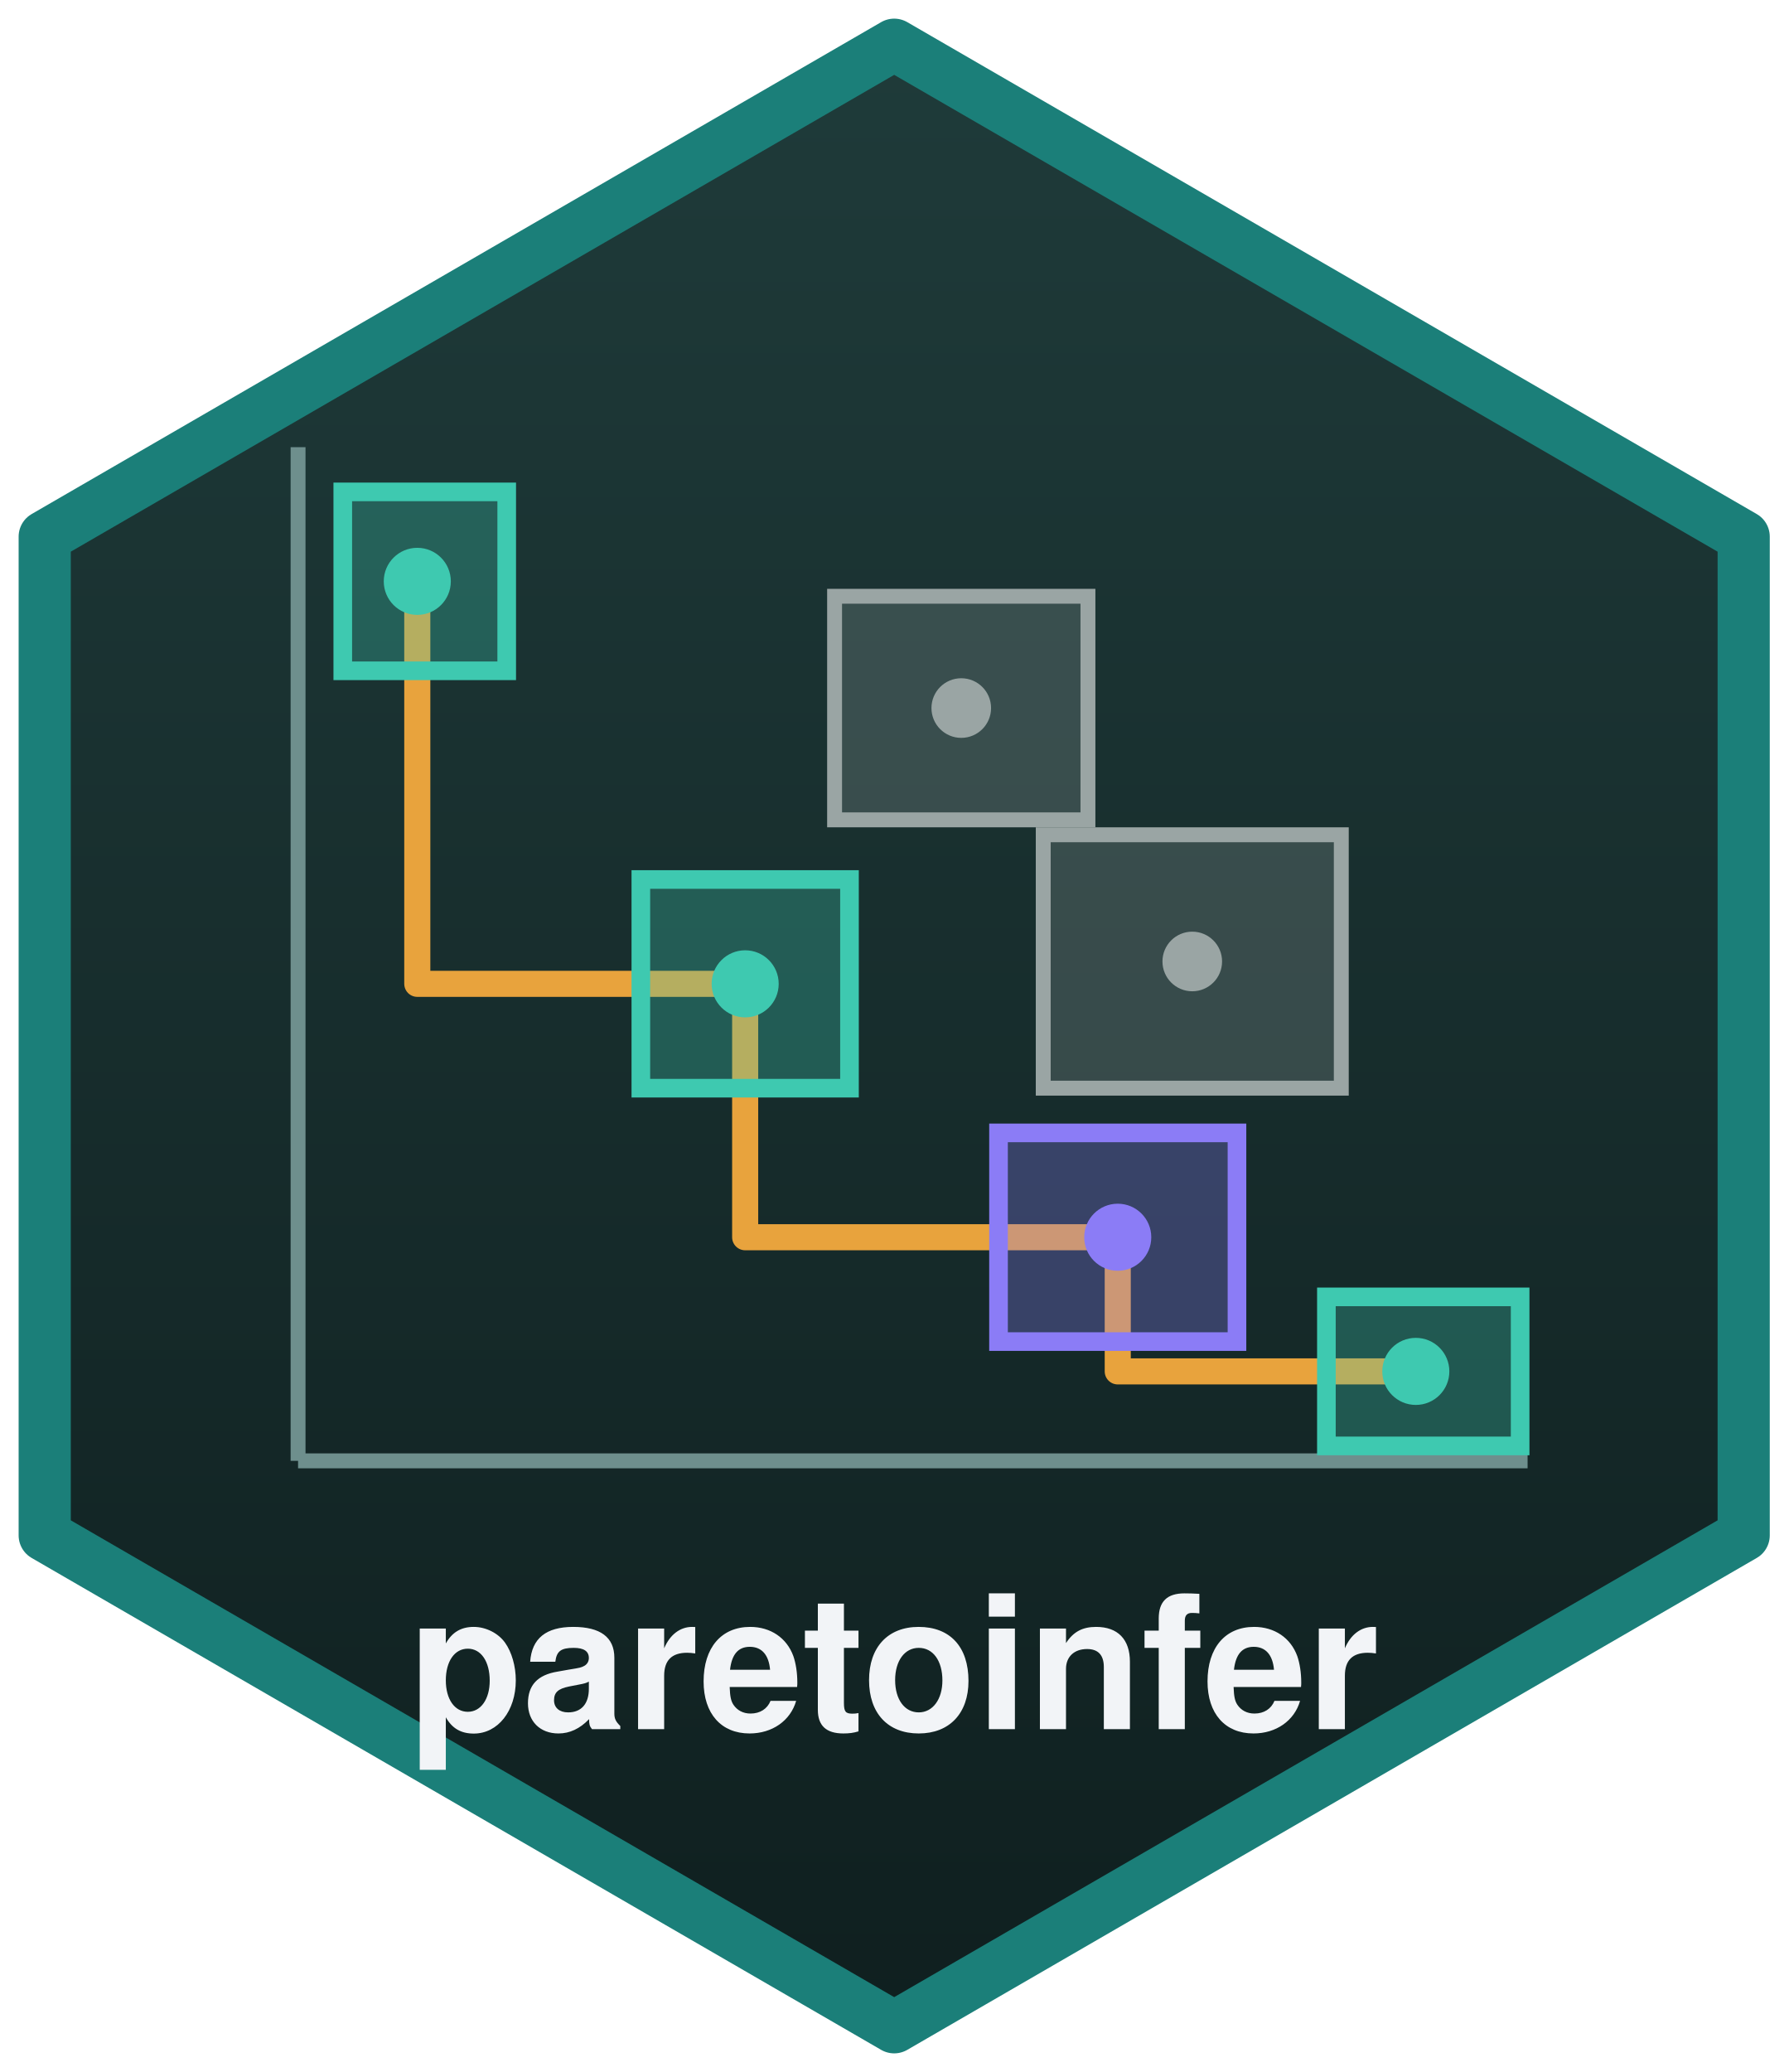
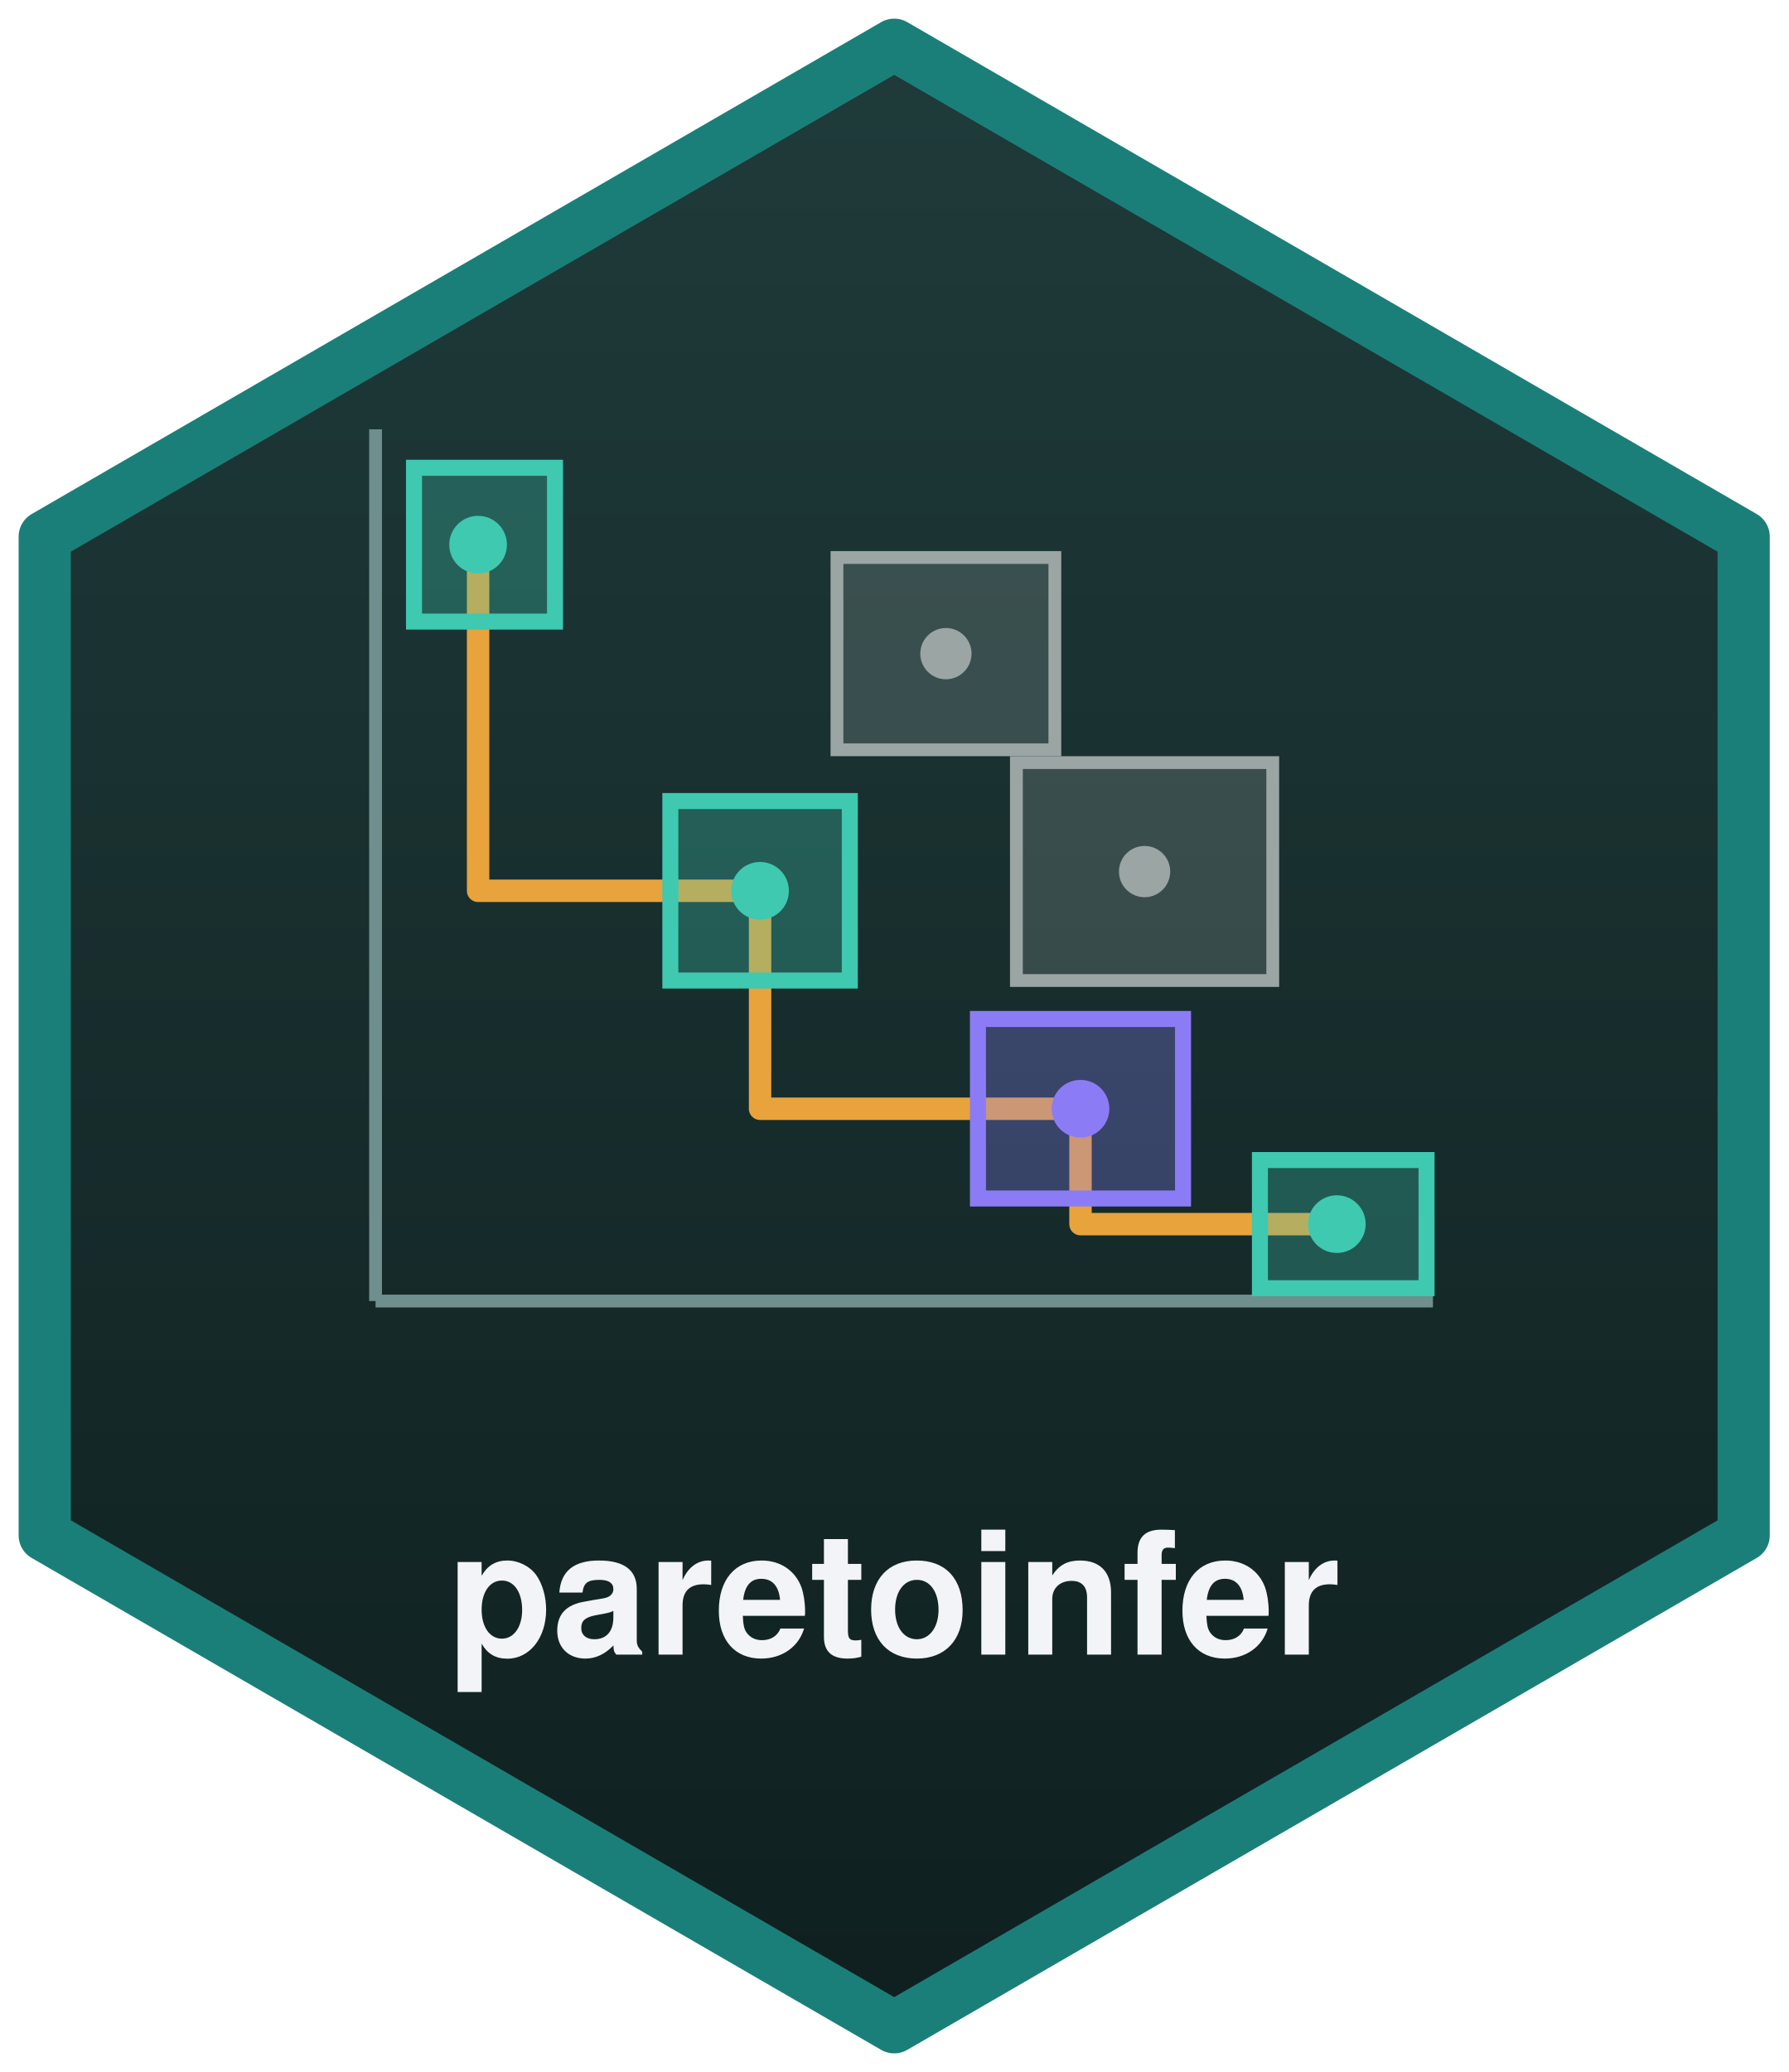
<svg xmlns="http://www.w3.org/2000/svg" width="240" height="278" viewBox="0 0 240 278">
  <defs>
    <clipPath id="hex">
      <polygon points="120,6 234,72 234,206 120,272 6,206 6,72" />
    </clipPath>
    <linearGradient id="bg" x1="0" y1="0" x2="0" y2="1">
      <stop offset="0" stop-color="#1F3B3A" />
      <stop offset="1" stop-color="#0F1F1F" />
    </linearGradient>
  </defs>
  <polygon points="120,6 234,72 234,206 120,272 6,206 6,72" fill="url(#bg)" stroke="#1B7F79" stroke-width="7" stroke-linejoin="round" />
-   <g clip-path="url(#hex)">
+   <g clip-path="url(#hex)" transform="translate(16,6) scale(0.86)">
    <line x1="40" y1="196" x2="205" y2="196" stroke="#6E8F8D" stroke-width="2" />
    <line x1="40" y1="196" x2="40" y2="60" stroke="#6E8F8D" stroke-width="2" />
    <rect x="140" y="112" width="40" height="34" fill="#9AA5A4" fill-opacity="0.25" stroke="#9AA5A4" stroke-width="2" />
    <circle cx="160" cy="129" r="4" fill="#9AA5A4" />
    <rect x="112" y="80" width="34" height="30" fill="#9AA5A4" fill-opacity="0.25" stroke="#9AA5A4" stroke-width="2" />
    <circle cx="129" cy="95" r="4" fill="#9AA5A4" />
    <polyline fill="none" stroke="#E8A33D" stroke-width="3.5" stroke-linejoin="round" points="56,78 56,132 100,132 100,166 150,166 150,184 190,184" />
    <rect x="46" y="66" width="22" height="24" fill="#3EC9B0" fill-opacity="0.3" stroke="#3EC9B0" stroke-width="2.5" />
    <circle cx="56" cy="78" r="4.5" fill="#3EC9B0" />
    <rect x="86" y="118" width="28" height="28" fill="#3EC9B0" fill-opacity="0.3" stroke="#3EC9B0" stroke-width="2.5" />
    <circle cx="100" cy="132" r="4.5" fill="#3EC9B0" />
    <rect x="134" y="152" width="32" height="28" fill="#8B7CF6" fill-opacity="0.3" stroke="#8B7CF6" stroke-width="2.5" />
    <circle cx="150" cy="166" r="4.5" fill="#8B7CF6" />
    <rect x="178" y="174" width="26" height="20" fill="#3EC9B0" fill-opacity="0.3" stroke="#3EC9B0" stroke-width="2.5" />
    <circle cx="190" cy="184" r="4.5" fill="#3EC9B0" />
  </g>
-   <text x="120" y="232" text-anchor="middle" font-family="Helvetica, Arial, sans-serif" font-size="25" font-weight="700" fill="#F2F4F7" textLength="150" lengthAdjust="spacingAndGlyphs">paretoinfer</text>
+   <text x="120" y="222" text-anchor="middle" font-family="Helvetica, Arial, sans-serif" font-size="23" font-weight="700" fill="#F2F4F7" textLength="136" lengthAdjust="spacingAndGlyphs">paretoinfer</text>
</svg>
